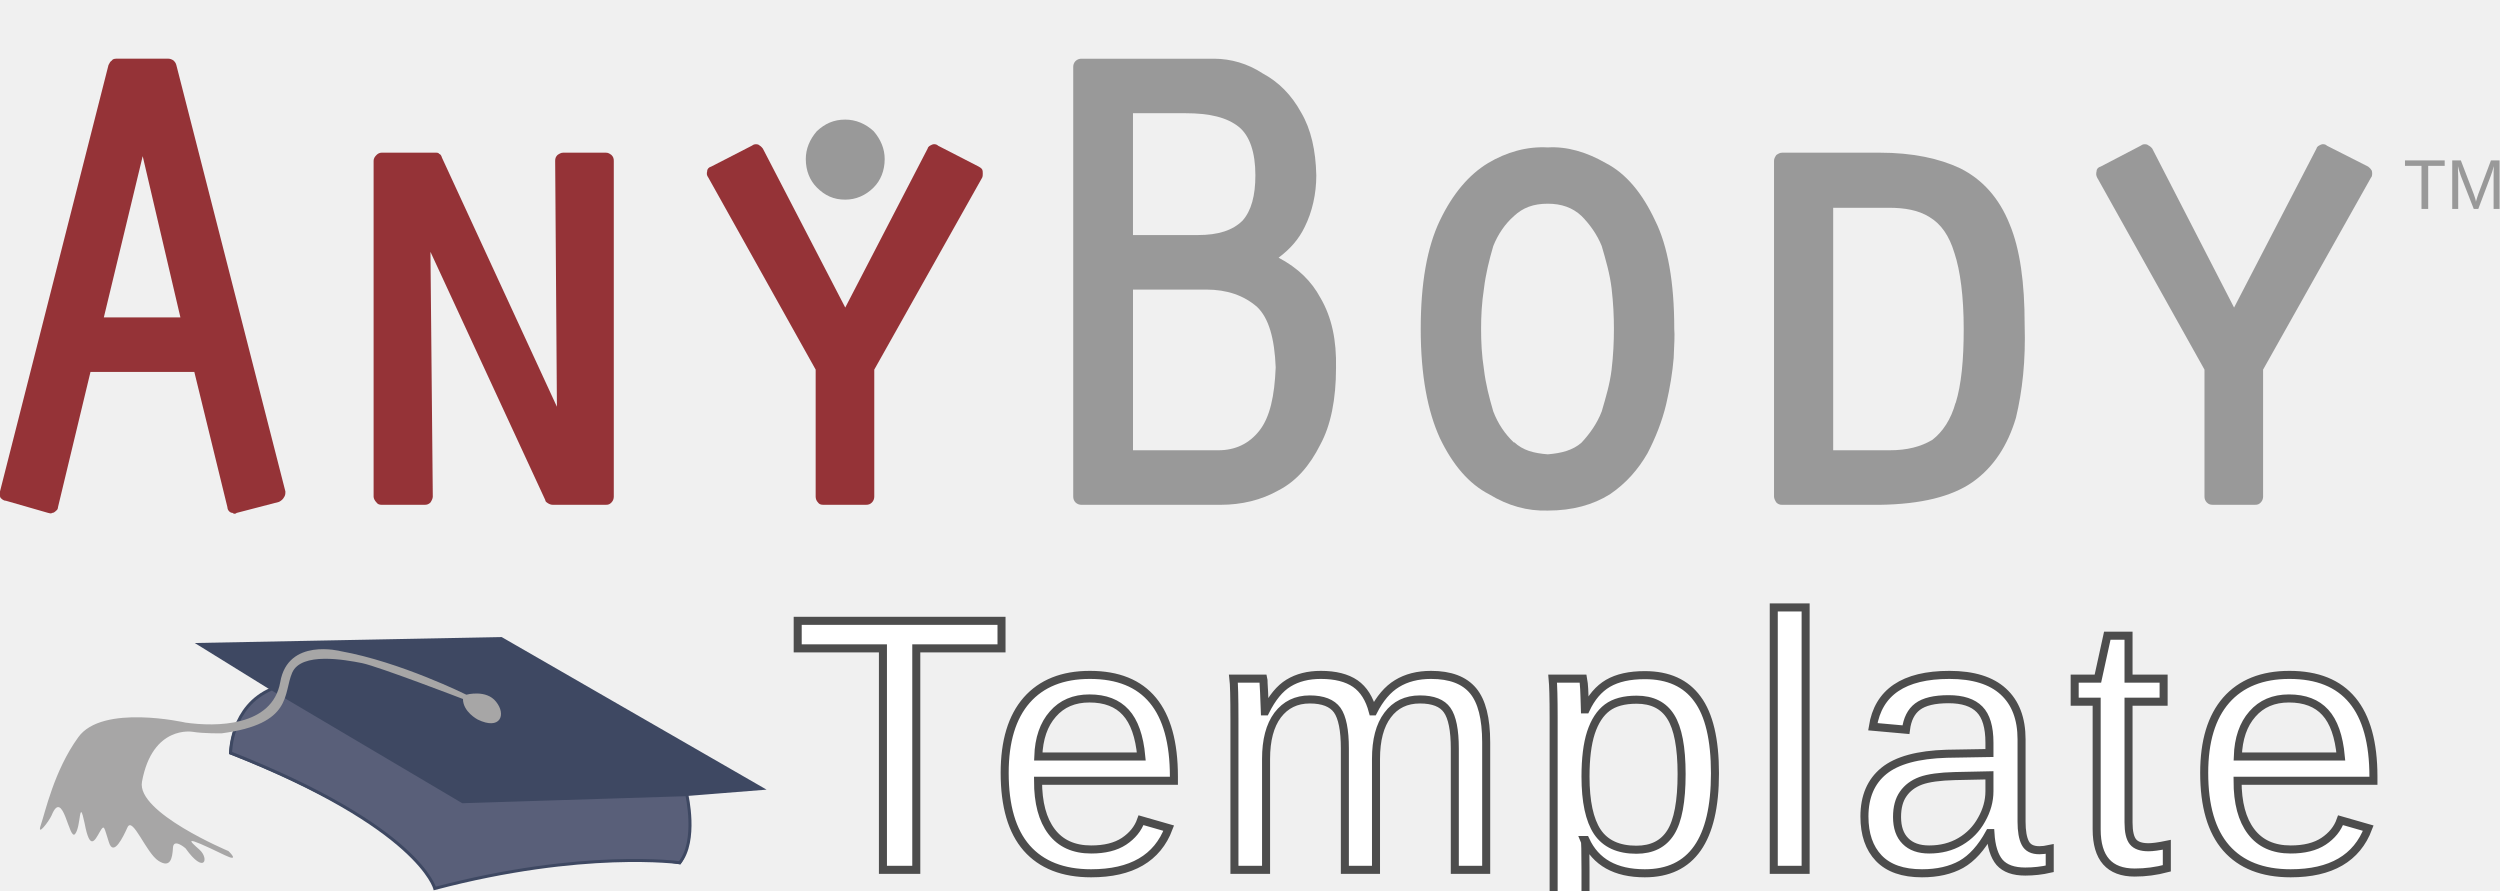
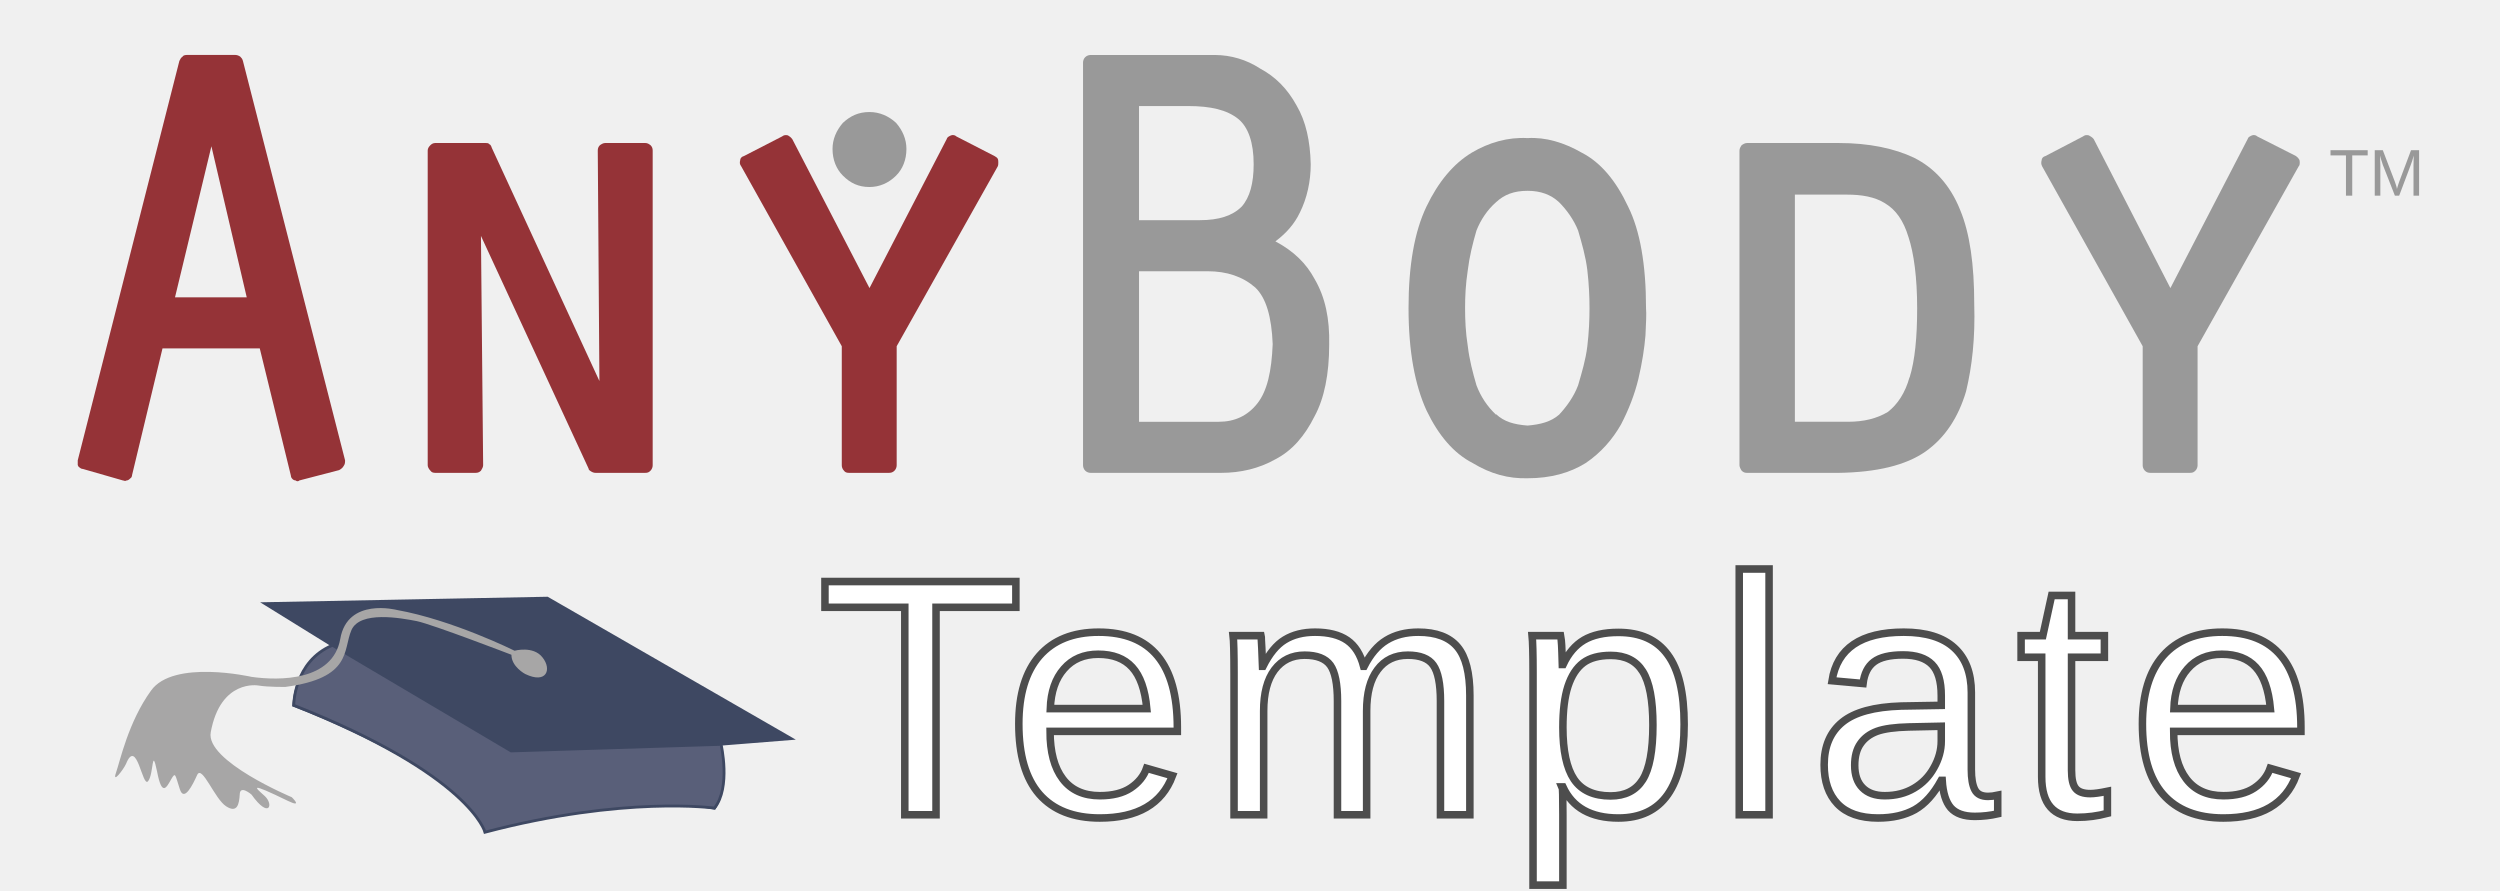
- <svg xmlns="http://www.w3.org/2000/svg" width="157.814mm" height="56.202mm" viewBox="0 0 157.814 56.202" version="1.1" id="svg130">
+ <svg xmlns="http://www.w3.org/2000/svg" width="157.814mm" height="56.202mm" viewBox="0 0 158 60" version="1.1" id="svg130">
  <defs id="defs124" />
  <g id="layer1" transform="translate(-31.565,-38.02478)">
    <g id="g7924" transform="matrix(0.9662182,0,0,0.9662182,6.397553,-2.732706)">
      <path id="path143" style="fill:#953337;fill-opacity:1;fill-rule:evenodd;stroke-width:0.577" d="m 65.616,52.156 h -2.767 c -0.152,0 -0.265,0.076 -0.379,0.152 -0.114,0.114 -0.152,0.227 -0.152,0.379 l 0.114,16.07 -7.504,-16.26 c -0.038,-0.114 -0.076,-0.227 -0.189,-0.265 -0.038,-0.076 -0.152,-0.076 -0.265,-0.076 h -3.487 c -0.152,0 -0.265,0.076 -0.341,0.152 -0.114,0.114 -0.19,0.227 -0.19,0.379 v 21.945 c 0,0.114 0.076,0.265 0.19,0.379 0.076,0.114 0.189,0.152 0.341,0.152 h 2.805 c 0.152,0 0.265,-0.038 0.379,-0.152 0.076,-0.114 0.152,-0.265 0.152,-0.379 L 54.17,58.637 61.675,74.859 c 0,0.114 0.114,0.152 0.152,0.19 0.114,0.076 0.227,0.114 0.341,0.114 h 3.449 c 0.19,0 0.265,-0.038 0.379,-0.152 0.114,-0.114 0.152,-0.265 0.152,-0.379 V 52.687 c 0,-0.152 -0.038,-0.265 -0.152,-0.379 -0.114,-0.076 -0.189,-0.152 -0.379,-0.152 z" />
      <path id="path145" style="fill:#953337;fill-opacity:1;fill-rule:evenodd;stroke-width:0.577" d="m 75.887,51.891 c -0.114,-0.152 -0.189,-0.189 -0.303,-0.265 -0.152,-0.038 -0.265,-0.038 -0.417,0.076 L 72.514,53.066 c -0.152,0.038 -0.265,0.152 -0.265,0.303 -0.038,0.152 -0.038,0.265 0.076,0.417 l 7.012,12.545 v 8.3 c 0,0.114 0.038,0.265 0.152,0.379 0.076,0.114 0.189,0.152 0.341,0.152 h 2.805 c 0.152,0 0.265,-0.038 0.379,-0.152 0.114,-0.114 0.152,-0.265 0.152,-0.379 v -8.3 l 7.05,-12.545 c 0.038,-0.076 0.038,-0.19 0.038,-0.265 0,-0.076 0,-0.19 -0.038,-0.265 -0.038,-0.076 -0.152,-0.152 -0.227,-0.19 L 87.334,51.701 c -0.114,-0.114 -0.265,-0.114 -0.379,-0.076 -0.152,0.076 -0.265,0.114 -0.303,0.265 l -5.382,10.385 z" />
      <path id="path147" style="fill:#953337;fill-opacity:1;fill-rule:evenodd;stroke-width:0.577" d="m 33.362,46.13 c -0.114,0.076 -0.152,0.152 -0.227,0.303 l -7.088,27.857 v 0.325 c 0.01,0.029 0.022,0.06 0.038,0.092 0.076,0.076 0.189,0.189 0.341,0.189 l 2.767,0.796 c 0.076,0 0.152,0.076 0.265,0 0.076,0 0.152,-0.038 0.265,-0.152 0.076,-0.038 0.114,-0.152 0.114,-0.227 l 2.122,-8.831 h 6.784 l 2.16,8.831 c 0,0.076 0.038,0.189 0.076,0.227 0.076,0.114 0.189,0.152 0.265,0.152 0.076,0.076 0.189,0.076 0.265,0 l 2.767,-0.72 c 0.152,-0.076 0.265,-0.189 0.303,-0.265 0.114,-0.152 0.114,-0.265 0.114,-0.417 l -7.125,-27.857 c -0.038,-0.152 -0.114,-0.227 -0.19,-0.303 -0.108,-0.072 -0.217,-0.11 -0.325,-0.114 -0.005,-1.15e-4 -0.011,0 -0.016,0 h -3.373 c -0.007,0 -0.014,-1.15e-4 -0.021,0 -0.141,0.003 -0.246,0.041 -0.283,0.114 z m -0.531,16.79 2.539,-10.536 2.464,10.536 z" />
      <path id="path150" style="fill:#999999;fill-opacity:1;fill-rule:evenodd;stroke-width:0.577" d="m 157.337,56.818 c -0.682,-1.706 -1.781,-2.918 -3.222,-3.638 -1.364,-0.644 -3.108,-1.023 -5.268,-1.023 h -6.367 c -0.152,0 -0.265,0.076 -0.379,0.152 -0.076,0.114 -0.152,0.227 -0.152,0.379 v 21.945 c 0,0.114 0.076,0.265 0.152,0.379 0.114,0.114 0.227,0.152 0.379,0.152 h 6.367 c 2.691,-0.038 4.7,-0.531 6.064,-1.478 1.402,-0.985 2.312,-2.426 2.843,-4.207 0.417,-1.743 0.644,-3.714 0.569,-6.102 0,-2.729 -0.303,-4.927 -0.985,-6.557 z m -3.601,1.895 c 0.379,1.137 0.606,2.843 0.606,4.965 0,2.009 -0.152,3.638 -0.531,4.851 v -0.038 c -0.303,1.099 -0.834,1.895 -1.516,2.426 -0.758,0.455 -1.668,0.682 -2.767,0.682 h -3.714 V 55.757 h 3.638 c 1.023,0 1.933,0.152 2.653,0.606 0.758,0.455 1.289,1.213 1.63,2.35 z" />
      <path id="path152" style="fill:#999999;fill-opacity:1;fill-rule:evenodd;stroke-width:0.577" d="m 81.269,49.996 c -0.758,0 -1.327,0.265 -1.857,0.758 -0.455,0.531 -0.72,1.137 -0.72,1.819 0,0.758 0.265,1.402 0.72,1.857 0.531,0.531 1.099,0.796 1.857,0.796 0.682,0 1.327,-0.265 1.857,-0.796 0.455,-0.455 0.72,-1.099 0.72,-1.857 0,-0.682 -0.265,-1.289 -0.72,-1.819 -0.531,-0.493 -1.175,-0.758 -1.857,-0.758 z" />
      <path id="path154" style="fill:#999999;fill-opacity:1;fill-rule:evenodd;stroke-width:0.577" d="m 96.316,46.168 c -0.114,0.114 -0.152,0.265 -0.152,0.379 v 28.085 c 0,0.114 0.038,0.265 0.152,0.379 0.114,0.114 0.265,0.152 0.379,0.152 h 9.096 c 1.364,0 2.653,-0.303 3.79,-0.947 1.175,-0.606 2.047,-1.63 2.729,-2.994 0.682,-1.251 1.023,-2.956 1.023,-5.003 0.038,-1.781 -0.265,-3.297 -1.023,-4.586 -0.569,-1.061 -1.44,-1.933 -2.729,-2.615 0.758,-0.569 1.327,-1.213 1.706,-2.009 0.493,-0.985 0.758,-2.16 0.758,-3.373 -0.038,-1.63 -0.341,-2.994 -0.985,-4.093 -0.644,-1.175 -1.478,-2.009 -2.539,-2.577 -0.97,-0.634 -2.05,-0.938 -3.132,-0.948 -0.017,-1.15e-4 -0.035,0 -0.052,0 h -8.642 c -0.005,0 -0.01,-1.15e-4 -0.016,0 -0.112,0.004 -0.255,0.043 -0.363,0.152 z m 3.752,3.411 h 3.411 c 1.592,0 2.729,0.265 3.525,0.91 0.682,0.569 1.061,1.63 1.061,3.146 0,1.327 -0.265,2.312 -0.834,2.956 -0.644,0.644 -1.592,0.948 -2.918,0.948 h -4.245 z m 8.111,12.659 c 0.758,0.72 1.137,2.047 1.213,3.942 -0.076,1.895 -0.379,3.26 -1.061,4.131 -0.682,0.872 -1.592,1.289 -2.691,1.289 h -5.571 V 61.101 h 4.776 c 1.364,0 2.464,0.379 3.335,1.137 z" />
      <path id="path156" style="fill:#999999;fill-opacity:1;fill-rule:evenodd;stroke-width:0.577" d="m 123.264,52.838 c -1.251,0.758 -2.312,2.009 -3.146,3.752 -0.834,1.743 -1.251,4.093 -1.251,7.088 0,3.032 0.455,5.382 1.251,7.125 0.834,1.743 1.895,2.994 3.222,3.676 1.251,0.758 2.501,1.099 3.828,1.061 1.63,0 2.956,-0.379 4.055,-1.061 1.061,-0.72 1.857,-1.63 2.464,-2.691 0.531,-1.023 0.948,-2.085 1.213,-3.184 0.265,-1.137 0.417,-2.122 0.493,-3.032 0.038,-0.872 0.076,-1.516 0.038,-1.895 v -0.038 c 0,-2.994 -0.417,-5.382 -1.251,-7.05 -0.834,-1.781 -1.895,-3.07 -3.222,-3.752 -1.251,-0.72 -2.539,-1.099 -3.79,-1.023 -1.364,-0.076 -2.691,0.303 -3.904,1.023 z m 1.706,3.449 c 0.569,-0.531 1.251,-0.796 2.198,-0.796 0.91,0 1.63,0.265 2.198,0.796 0.531,0.531 1.023,1.213 1.327,1.971 0.265,0.91 0.531,1.819 0.644,2.767 0.114,0.985 0.152,1.819 0.152,2.653 0,0.796 -0.038,1.706 -0.152,2.653 -0.114,0.947 -0.379,1.819 -0.644,2.729 -0.303,0.796 -0.796,1.478 -1.327,2.047 -0.569,0.493 -1.289,0.682 -2.198,0.758 -0.948,-0.076 -1.63,-0.265 -2.198,-0.796 v 0.038 c -0.606,-0.569 -1.061,-1.251 -1.364,-2.047 -0.265,-0.91 -0.493,-1.781 -0.606,-2.729 -0.152,-0.948 -0.189,-1.857 -0.189,-2.653 0,-0.834 0.038,-1.668 0.189,-2.653 0.114,-0.948 0.341,-1.857 0.606,-2.767 0.303,-0.758 0.758,-1.44 1.364,-1.971 z" />
      <path id="path158" style="fill:#999999;fill-opacity:1;fill-rule:evenodd;stroke-width:0.577" d="m 163.022,53.369 c -0.038,0.152 -0.038,0.265 0.038,0.417 l 7.012,12.545 v 8.3 c 0,0.114 0.038,0.265 0.152,0.379 0.114,0.114 0.227,0.152 0.379,0.152 h 2.767 c 0.189,0 0.265,-0.038 0.379,-0.152 0.114,-0.114 0.152,-0.265 0.152,-0.379 v -8.3 l 7.05,-12.545 c 0.063,-0.063 0.074,-0.152 0.076,-0.224 4.1e-4,-0.015 0,-0.029 0,-0.042 0,-0.013 4.1e-4,-0.027 0,-0.042 -0.002,-0.072 -0.013,-0.16 -0.076,-0.223 -0.038,-0.076 -0.152,-0.152 -0.189,-0.19 l -2.691,-1.364 c -0.114,-0.114 -0.265,-0.114 -0.379,-0.076 -0.152,0.076 -0.265,0.114 -0.303,0.265 L 172.005,62.276 166.661,51.891 c -0.114,-0.152 -0.227,-0.189 -0.341,-0.265 -0.152,-0.038 -0.265,-0.038 -0.417,0.076 l -2.615,1.364 c -0.152,0.038 -0.265,0.152 -0.265,0.303 z" />
      <text id="text185" y="55.83" x="183.063" style="font-size:6.924px;fill:#999999;fill-opacity:1;stroke-width:0.577">
        <tspan style="font-size:4.616px;font-family:Arial;fill:#999999;fill-opacity:1;stroke-width:0.577" id="tspan183" font-size="8">TM</tspan>
      </text>
    </g>
    <flowRoot style="font-style:normal;font-weight:normal;font-size:40px;line-height:125%;font-family:sans-serif;letter-spacing:0px;word-spacing:0px;fill:#000000;fill-opacity:1;stroke:none;stroke-width:1px;stroke-linecap:butt;stroke-linejoin:miter;stroke-opacity:1" id="flowRoot364" xml:space="preserve" transform="matrix(0.5769974,0,0,0.5769974,-0.1219354,26.38924)">
      <flowRegion id="flowRegion366">
        <rect y="91.154" x="-57.579" height="272.741" width="850.548" id="rect368" />
      </flowRegion>
      <flowPara id="flowPara370" />
    </flowRoot>
    <text id="text3009" y="92.758" x="81.559" style="font-style:oblique;font-variant:normal;font-weight:normal;font-stretch:normal;font-size:3.209px;line-height:0%;font-family:Candara;-inkscape-font-specification:'Candara Oblique';text-align:start;letter-spacing:1.229px;word-spacing:0px;writing-mode:lr-tb;text-anchor:start;fill:#ffffff;fill-opacity:1;stroke:#4d4d4d;stroke-width:0.508;stroke-miterlimit:4;stroke-dasharray:none;stroke-opacity:1" xml:space="preserve" transform="scale(0.9981225,1.001881)">
      <tspan style="font-style:normal;font-variant:normal;font-weight:normal;font-stretch:normal;font-size:22.819px;line-height:1.25;font-family:Arial;-inkscape-font-specification:'Arial, Normal';font-variant-ligatures:normal;font-variant-caps:normal;font-variant-numeric:normal;font-feature-settings:normal;text-align:start;word-spacing:0px;writing-mode:lr-tb;text-anchor:start;fill:#ffffff;fill-opacity:1;stroke:#4d4d4d;stroke-width:0.508;stroke-miterlimit:4;stroke-dasharray:none;stroke-opacity:1" y="92.758" x="81.559" id="tspan3011">Template</tspan>
    </text>
    <g id="g1038" transform="matrix(0.1919418,0,0,0.1919418,-12.58874,24.41249)" style="stroke:#3e4862;stroke-opacity:1">
      <path id="path3043" d="m 373.227,362.41 c 0,0 51.12,-13.309 80.36,-7.764 0,0 5.546,-7.865 1.613,-22.384 l 25.308,-2.017 -85.603,-49.306 -99.114,1.916 24.098,14.923 c 0,0 -12.704,4.033 -14.015,20.771 0,0 59.186,22.082 67.353,43.861" style="fill:#3e4862;fill-opacity:1;fill-rule:nonzero;stroke:#3e4862;stroke-opacity:1" />
      <path id="path3045" d="m 319.486,297.475 62.715,37.105 73.705,-2.319 c 0,0 3.529,15.124 -2.319,22.384 0,0 -31.66,-4.436 -80.562,8.47 0,0 -5.041,-20.065 -67.152,-44.567 0,0 0,-15.427 13.612,-21.073" style="fill:#595f79;fill-opacity:1;fill-rule:nonzero;stroke:#3e4862;stroke-opacity:1" />
      <path id="path3047" d="m 276.734,328.027 c -1.916,10.083 28.434,22.787 28.434,22.787 0,0 4.134,3.932 -1.311,1.311 -14.519,-7.058 -11.394,-4.638 -8.167,-1.714 3.227,2.924 1.613,8.268 -4.638,-0.504 0,0 -4.033,-3.529 -4.134,-0.101 -0.202,3.327 -0.807,6.756 -4.739,4.235 -4.033,-2.521 -8.47,-14.62 -10.184,-11.091 -1.512,3.327 -4.638,9.881 -6.151,4.941 -1.613,-4.84 -1.412,-6.151 -3.025,-3.327 -1.613,2.823 -3.226,6.251 -4.941,-2.823 -1.916,-9.075 -1.109,0.907 -3.126,3.428 -2.017,2.622 -3.932,-15.528 -7.764,-6.05 -0.907,2.017 -4.941,7.26 -3.529,3.126 1.412,-4.033 4.336,-17.847 12.301,-28.837 7.865,-11.091 35.29,-4.84 35.29,-4.84 9.982,1.412 28.534,1.412 31.156,-13.309 2.521,-14.721 19.863,-10.184 19.863,-10.184 19.662,3.529 41.34,14.318 41.34,14.318 0,0 6.554,-1.815 9.78,2.319 3.428,4.235 1.412,9.478 -6.05,5.848 0,0 -4.84,-2.521 -4.84,-6.756 0,0 -27.526,-10.587 -33.172,-11.797 -5.646,-1.109 -19.964,-3.731 -22.989,3.126 -3.025,6.957 0.302,16.839 -23.191,19.964 0,0 -5.949,0.101 -9.579,-0.504 0,0 -13.208,-2.319 -16.637,16.435" style="fill:#a7a6a6;fill-opacity:1;fill-rule:nonzero;stroke:none;stroke-opacity:1" />
    </g>
  </g>
</svg>
